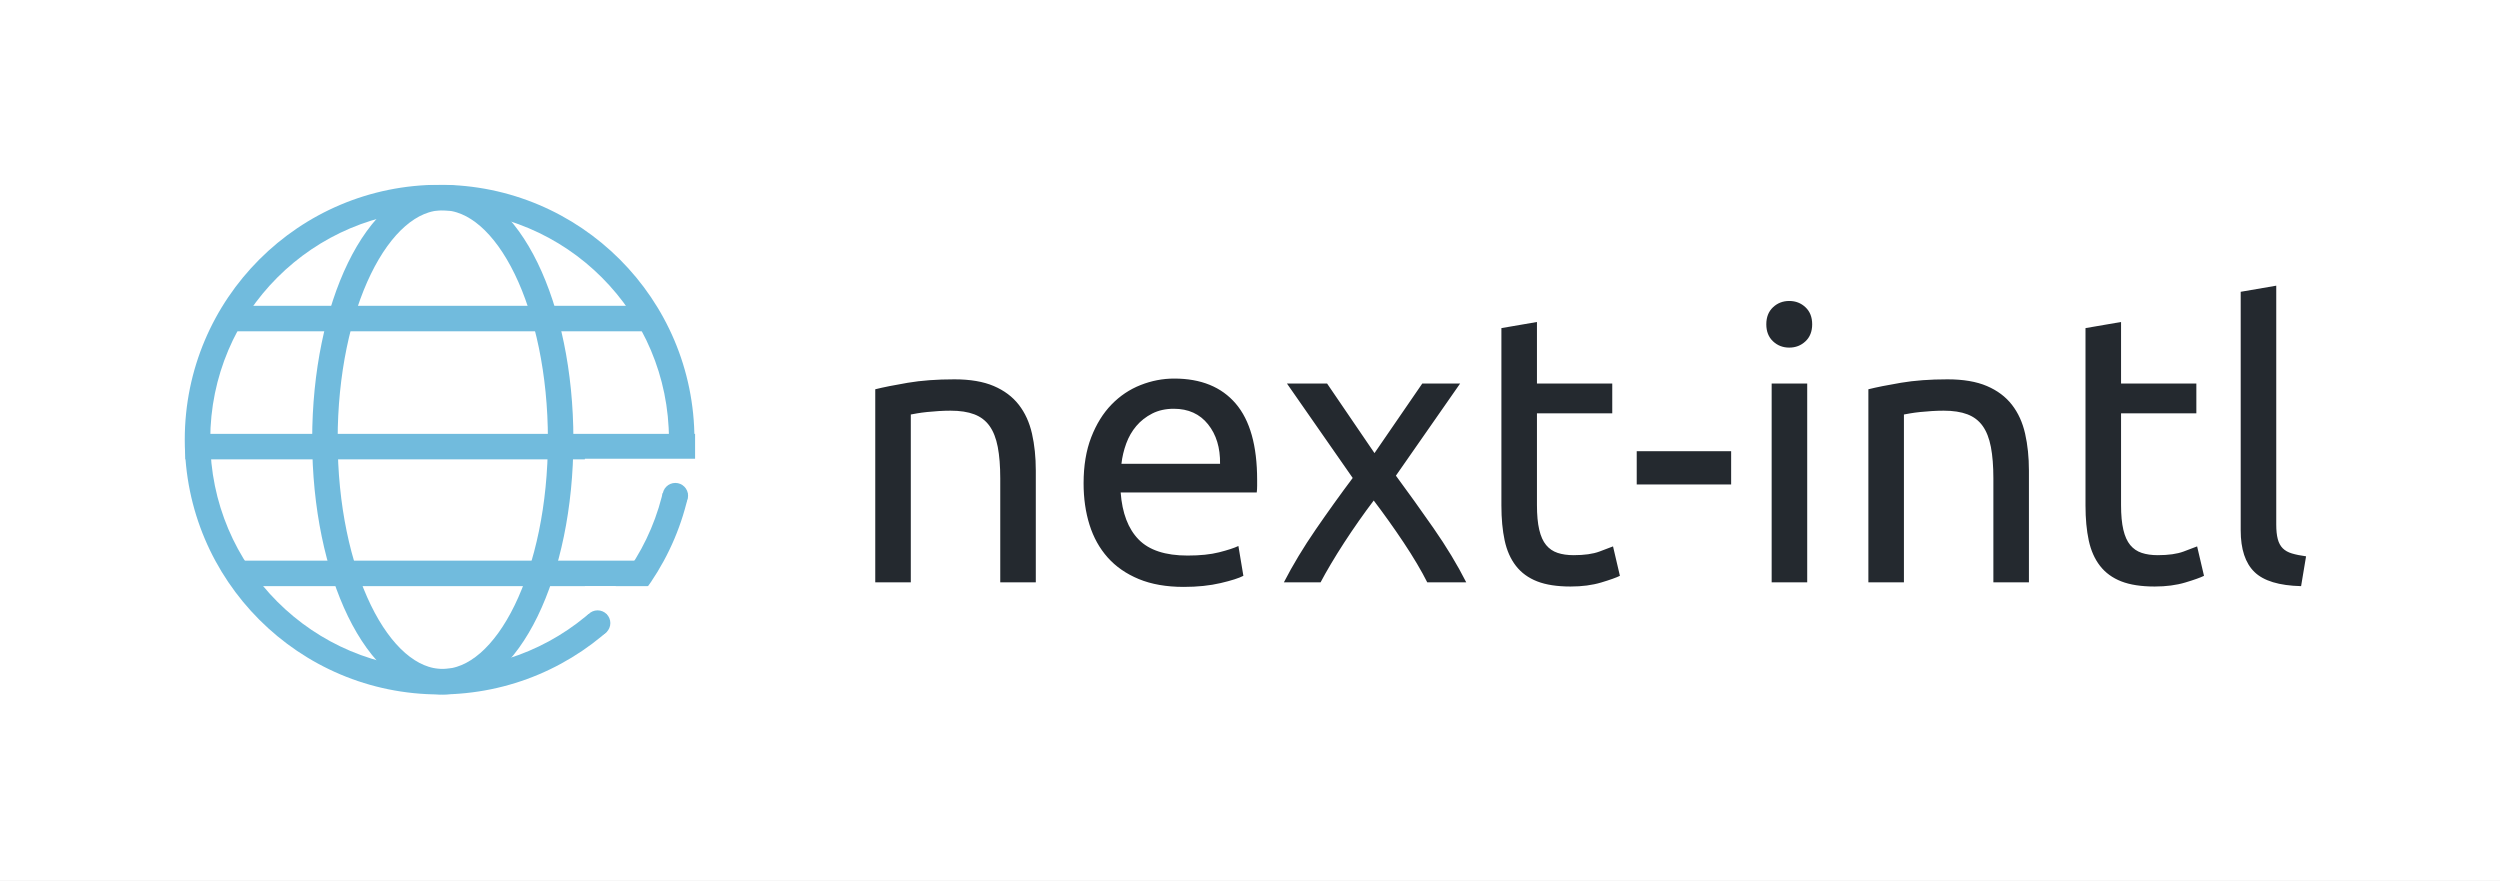
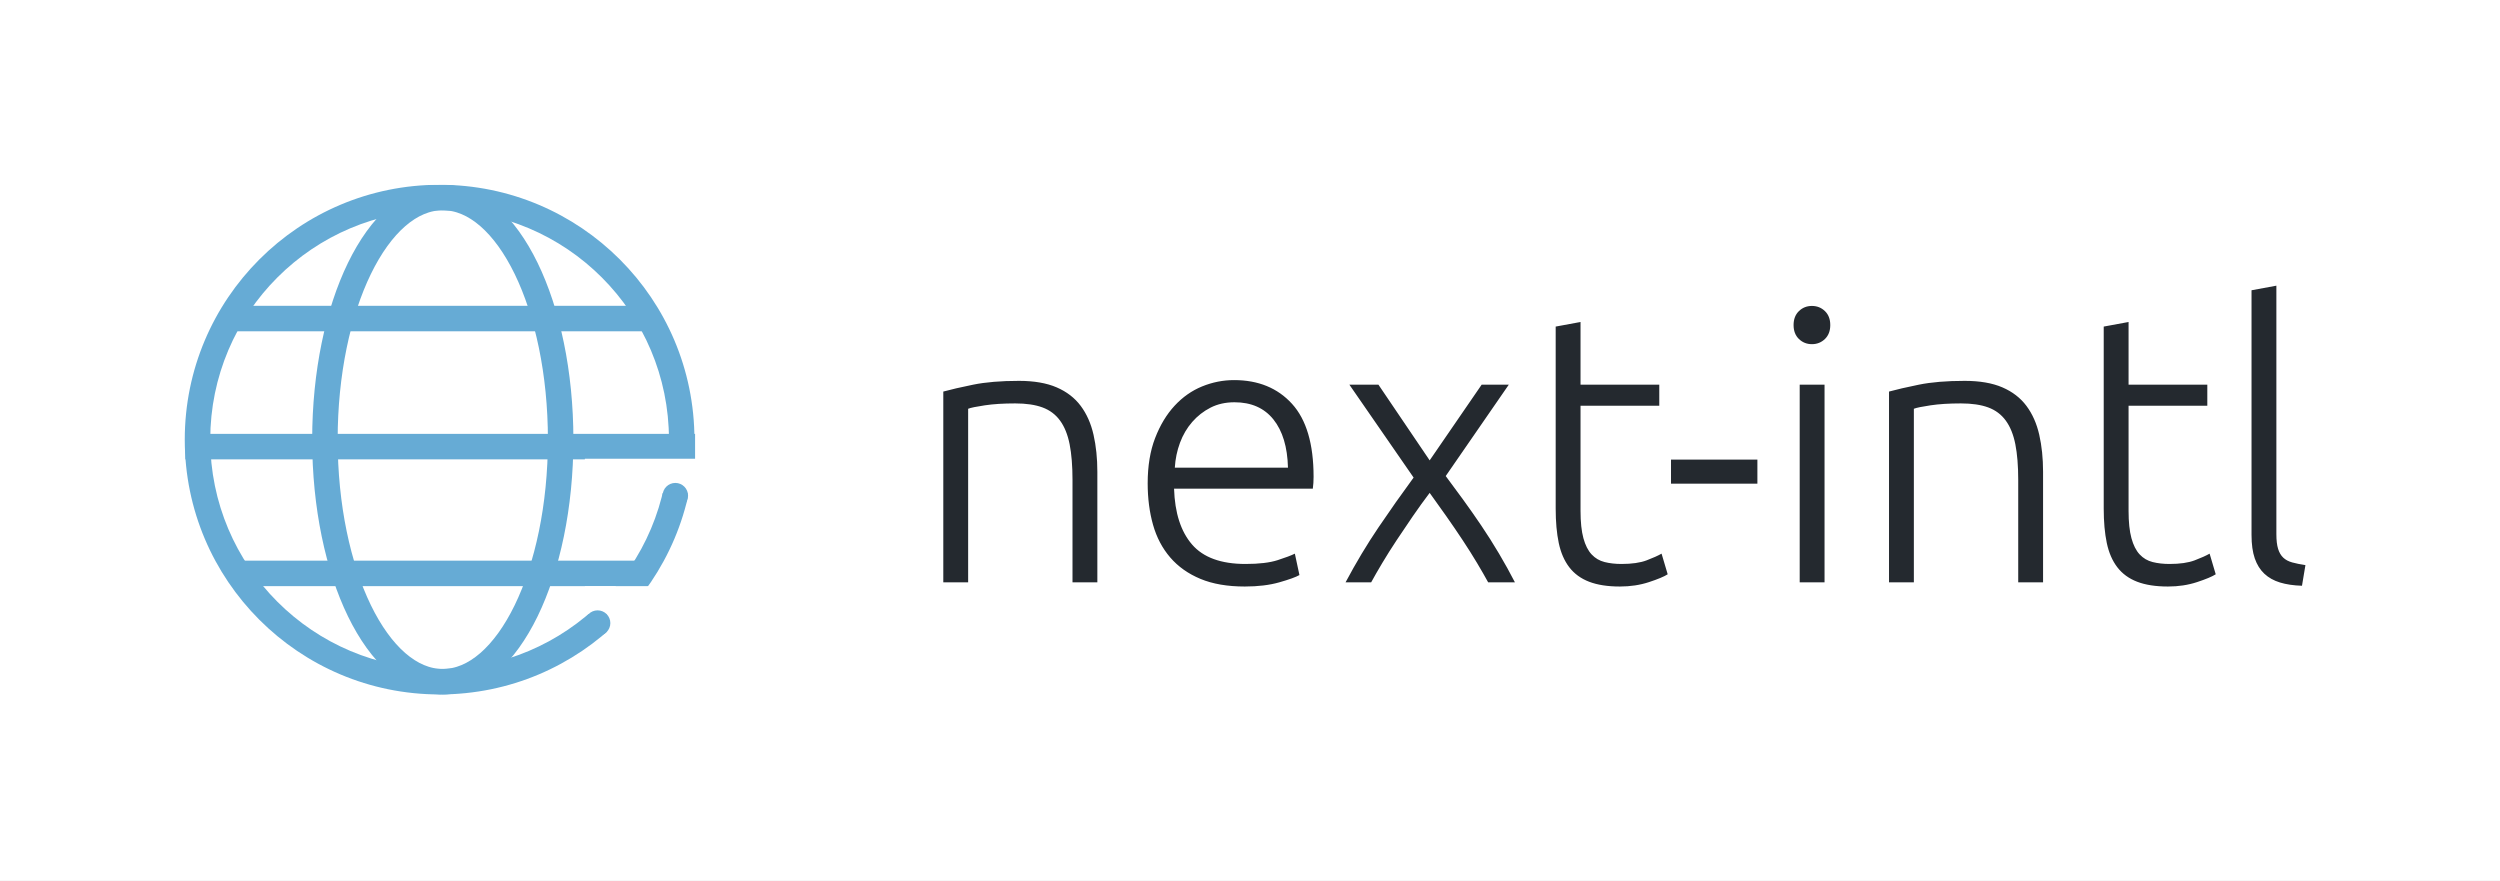
<svg xmlns="http://www.w3.org/2000/svg" xmlns:xlink="http://www.w3.org/1999/xlink" width="1962px" height="691px" viewBox="0 0 1962 691" version="1.1">
  <defs>
    <path d="M0,0 L519,0 L519,215 L378,215 L378,242 L458.5,242 L458.5,315 L378,315 L378,337 L395,337 L395,468 L0,468 L0,0 Z" id="path-1" />
  </defs>
-   <g id="logo" stroke="none" stroke-width="1" fill="none" fill-rule="evenodd">
+   <g id="Artboard-Copy-20" stroke="none" stroke-width="1" fill="none" fill-rule="evenodd">
    <rect fill="#FFFFFF" x="0" y="0" width="1962" height="691" />
    <g id="Group-2" transform="translate(81, 145)">
      <mask id="mask-2" fill="white">
        <use xlink:href="#path-1" />
      </mask>
      <g id="Combined-Shape" />
      <g id="Group" mask="url(#mask-2)">
        <g transform="translate(64, 0)">
-           <path d="M200,0 C310.457,0 400,89.543 400,200 C400,310.457 310.457,400 200,400 C89.543,400 0,310.457 0,200 C0,89.543 89.543,0 200,0 Z M200,20 C100.589,20 20,100.589 20,200 C20,299.411 100.589,380 200,380 C299.411,380 380,299.411 380,200 C380,100.589 299.411,20 200,20 Z" id="Oval" stroke="none" fill="#71BBDD" fill-rule="nonzero" />
-           <ellipse id="Oval" stroke="#71BBDD" stroke-width="20" fill="none" cx="202.5" cy="200" rx="92.5" ry="190" />
-           <line x1="0.5" y1="205.5" x2="400.5" y2="205.5" id="Line" stroke="#71BBDD" stroke-width="20" fill="none" />
-           <line x1="39" y1="105" x2="360" y2="105" id="Line-Copy" stroke="#71BBDD" stroke-width="20" fill="none" />
-           <line x1="39" y1="305" x2="360" y2="305" id="Line-Copy-2" stroke="#71BBDD" stroke-width="20" fill="none" />
+           <path d="M200,0 C310.457,0 400,89.543 400,200 C400,310.457 310.457,400 200,400 C89.543,400 0,310.457 0,200 C0,89.543 89.543,0 200,0 Z M200,20 C100.589,20 20,100.589 20,200 C20,299.411 100.589,380 200,380 C299.411,380 380,299.411 380,200 C380,100.589 299.411,20 200,20 Z" id="Oval" stroke="none" fill="#66ABD5" fill-rule="nonzero" />
+           <ellipse id="Oval" stroke="#66ABD5" stroke-width="20" fill="none" cx="202.5" cy="200" rx="92.5" ry="190" />
+           <line x1="0.5" y1="205.5" x2="400.5" y2="205.5" id="Line" stroke="#66ABD5" stroke-width="20" fill="none" />
+           <line x1="39" y1="105" x2="360" y2="105" id="Line-Copy" stroke="#66ABD5" stroke-width="20" fill="none" />
+           <line x1="39" y1="305" x2="360" y2="305" id="Line-Copy-2" stroke="#66ABD5" stroke-width="20" fill="none" />
        </g>
      </g>
    </g>
-     <circle id="Oval" fill="#71BBDD" cx="530" cy="389" r="10" />
-     <circle id="Oval-Copy" fill="#71BBDD" cx="469" cy="489" r="10" />
-     <path d="M714.8,457 L714.8,325.3 C715.8,325.1 717.45,324.8 719.75,324.4 C722.05,324 724.65,323.65 727.55,323.35 C730.45,323.05 733.5,322.8 736.7,322.6 C739.9,322.4 743,322.3 746,322.3 C753.4,322.3 759.6,323.25 764.6,325.15 C769.6,327.05 773.6,330.1 776.6,334.3 C779.6,338.5 781.75,344 783.05,350.8 C784.35,357.6 785,365.8 785,375.4 L785,375.4 L785,457 L812.9,457 L812.9,369.4 C812.9,358.8 811.9,349.1 809.9,340.3 C807.9,331.5 804.45,323.95 799.55,317.65 C794.65,311.35 788.1,306.45 779.9,302.95 C771.7,299.45 761.4,297.7 749,297.7 C735.2,297.7 723,298.6 712.4,300.4 C701.8,302.2 693.3,303.9 686.9,305.5 L686.9,305.5 L686.9,457 L714.8,457 Z M929,460.6 C939.8,460.6 949.45,459.6 957.95,457.6 C966.45,455.6 972.4,453.7 975.8,451.9 L975.8,451.9 L971.9,428.5 C968.5,430.1 963.45,431.75 956.75,433.45 C950.05,435.15 941.8,436 932,436 C914.6,436 901.8,431.8 893.6,423.4 C885.4,415 880.7,402.7 879.5,386.5 L879.5,386.5 L986.3,386.5 C986.5,384.9 986.6,383.15 986.6,381.25 L986.6,381.25 L986.6,376.6 C986.6,349.8 981,329.85 969.8,316.75 C958.6,303.65 942.5,297.1 921.5,297.1 C912.5,297.1 903.7,298.8 895.1,302.2 C886.5,305.6 878.9,310.7 872.3,317.5 C865.7,324.3 860.4,332.85 856.4,343.15 C852.4,353.45 850.4,365.5 850.4,379.3 C850.4,391.1 851.95,401.95 855.05,411.85 C858.15,421.75 862.9,430.3 869.3,437.5 C875.7,444.7 883.85,450.35 893.75,454.45 C903.65,458.55 915.4,460.6 929,460.6 Z M957.5,364 L880.1,364 C880.7,358.6 881.95,353.3 883.85,348.1 C885.75,342.9 888.4,338.3 891.8,334.3 C895.2,330.3 899.35,327.05 904.25,324.55 C909.15,322.05 914.8,320.8 921.2,320.8 C932.6,320.8 941.55,324.85 948.05,332.95 C954.55,341.05 957.7,351.4 957.5,364 L957.5,364 Z M1036.4,457 C1038.6,452.8 1041.3,448 1044.5,442.6 C1047.7,437.2 1051.15,431.65 1054.85,425.95 C1058.55,420.25 1062.4,414.55 1066.4,408.85 C1070.4,403.15 1074.3,397.8 1078.1,392.8 C1081.9,397.8 1085.8,403.1 1089.8,408.7 C1093.8,414.3 1097.7,419.95 1101.5,425.65 C1105.3,431.35 1108.8,436.9 1112,442.3 C1115.2,447.7 1117.9,452.6 1120.1,457 L1120.1,457 L1150.7,457 C1143.7,443.2 1135.15,429.05 1125.05,414.55 C1114.95,400.05 1105.1,386.3 1095.5,373.3 L1095.5,373.3 L1145.9,301 L1116.2,301 L1078.7,355.6 L1041.5,301 L1010,301 L1061.6,375.1 C1052,387.9 1042.35,401.35 1032.65,415.45 C1022.95,429.55 1014.6,443.4 1007.6,457 L1007.6,457 L1036.4,457 Z M1232.6,460.3 C1241.6,460.3 1249.6,459.25 1256.6,457.15 C1263.6,455.05 1268.5,453.3 1271.3,451.9 L1271.3,451.9 L1265.9,428.8 L1265.9,428.8 L1265.479,428.967 C1263.42,429.782 1260.01,431.077 1255.25,432.85 C1250.15,434.75 1243.4,435.7 1235,435.7 C1230.2,435.7 1226,435.1 1222.4,433.9 C1218.8,432.7 1215.8,430.65 1213.4,427.75 C1211,424.85 1209.2,420.85 1208,415.75 C1206.8,410.65 1206.2,404.2 1206.2,396.4 L1206.2,396.4 L1206.2,324.4 L1265.3,324.4 L1265.3,301 L1206.2,301 L1206.2,252.7 L1178.3,257.5 L1178.3,396.7 C1178.3,407.1 1179.15,416.25 1180.85,424.15 C1182.55,432.05 1185.5,438.7 1189.7,444.1 C1193.9,449.5 1199.45,453.55 1206.35,456.25 C1213.25,458.95 1222,460.3 1232.6,460.3 Z M1358.6,380.2 L1358.6,354.1 L1284.5,354.1 L1284.5,380.2 L1358.6,380.2 Z M1404.2,272.8 C1409.2,272.8 1413.45,271.15 1416.95,267.85 C1420.45,264.55 1422.2,260.1 1422.2,254.5 C1422.2,248.9 1420.45,244.45 1416.95,241.15 C1413.45,237.85 1409.2,236.2 1404.2,236.2 C1399.2,236.2 1394.95,237.85 1391.45,241.15 C1387.95,244.45 1386.2,248.9 1386.2,254.5 C1386.2,260.1 1387.95,264.55 1391.45,267.85 C1394.95,271.15 1399.2,272.8 1404.2,272.8 Z M1418.3,457 L1418.3,301 L1390.4,301 L1390.4,457 L1418.3,457 Z M1494.2,457 L1494.2,325.3 C1495.2,325.1 1496.85,324.8 1499.15,324.4 C1501.45,324 1504.05,323.65 1506.95,323.35 C1509.85,323.05 1512.9,322.8 1516.1,322.6 C1519.3,322.4 1522.4,322.3 1525.4,322.3 C1532.8,322.3 1539,323.25 1544,325.15 C1549,327.05 1553,330.1 1556,334.3 C1559,338.5 1561.15,344 1562.45,350.8 C1563.75,357.6 1564.4,365.8 1564.4,375.4 L1564.4,375.4 L1564.4,457 L1592.3,457 L1592.3,369.4 C1592.3,358.8 1591.3,349.1 1589.3,340.3 C1587.3,331.5 1583.85,323.95 1578.95,317.65 C1574.05,311.35 1567.5,306.45 1559.3,302.95 C1551.1,299.45 1540.8,297.7 1528.4,297.7 C1514.6,297.7 1502.4,298.6 1491.8,300.4 C1481.2,302.2 1472.7,303.9 1466.3,305.5 L1466.3,305.5 L1466.3,457 L1494.2,457 Z M1691,460.3 C1700,460.3 1708,459.25 1715,457.15 C1722,455.05 1726.9,453.3 1729.7,451.9 L1729.7,451.9 L1724.3,428.8 L1724.3,428.8 L1723.879,428.967 C1721.82,429.782 1718.41,431.077 1713.65,432.85 C1708.55,434.75 1701.8,435.7 1693.4,435.7 C1688.6,435.7 1684.4,435.1 1680.8,433.9 C1677.2,432.7 1674.2,430.65 1671.8,427.75 C1669.4,424.85 1667.6,420.85 1666.4,415.75 C1665.2,410.65 1664.6,404.2 1664.6,396.4 L1664.6,396.4 L1664.6,324.4 L1723.7,324.4 L1723.7,301 L1664.6,301 L1664.6,252.7 L1636.7,257.5 L1636.7,396.7 C1636.7,407.1 1637.55,416.25 1639.25,424.15 C1640.95,432.05 1643.9,438.7 1648.1,444.1 C1652.3,449.5 1657.85,453.55 1664.75,456.25 C1671.65,458.95 1680.4,460.3 1691,460.3 Z M1805.9,460 L1809.8,436.6 C1805.4,436 1801.7,435.25 1798.7,434.35 C1795.7,433.45 1793.3,432.1 1791.5,430.3 C1789.7,428.5 1788.4,426.1 1787.6,423.1 C1786.8,420.1 1786.4,416.3 1786.4,411.7 L1786.4,411.7 L1786.4,224.2 L1758.5,229 L1758.5,416.2 C1758.5,431 1762.1,441.9 1769.3,448.9 C1776.5,455.9 1788.7,459.6 1805.9,460 L1805.9,460 Z" id="next-intl" fill="#24292F" fill-rule="nonzero" />
+     <circle id="Oval" fill="#66ABD5" cx="530" cy="389" r="10" />
+     <circle id="Oval-Copy" fill="#66ABD5" cx="469" cy="489" r="10" />
+     <path d="M759.8,457 L759.8,320.8 C761.8,320 766.15,319.1 772.85,318.1 C779.55,317.1 787.5,316.6 796.7,316.6 C805.3,316.6 812.45,317.65 818.15,319.75 C823.85,321.85 828.45,325.3 831.95,330.1 C835.45,334.9 837.95,341.1 839.45,348.7 C840.95,356.3 841.7,365.6 841.7,376.6 L841.7,376.6 L841.7,457 L861.2,457 L861.2,370.3 C861.2,359.7 860.2,350 858.2,341.2 C856.2,332.4 852.85,324.85 848.15,318.55 C843.45,312.25 837.15,307.4 829.25,304 C821.35,300.6 811.5,298.9 799.7,298.9 C785.5,298.9 773.5,299.9 763.7,301.9 C753.9,303.9 746.1,305.7 740.3,307.3 L740.3,307.3 L740.3,457 L759.8,457 Z M976.9,460.3 C987.3,460.3 996.35,459.2 1004.05,457 C1011.75,454.8 1017,452.9 1019.8,451.3 L1019.8,451.3 L1016.2,434.5 C1013.4,435.9 1008.9,437.6 1002.7,439.6 C996.5,441.6 988.1,442.6 977.5,442.6 C958.3,442.6 944.3,437.5 935.5,427.3 C926.7,417.1 922,402.5 921.4,383.5 L921.4,383.5 L1030.3,383.5 C1030.5,382.1 1030.65,380.6 1030.75,379 C1030.85,377.4 1030.9,375.8 1030.9,374.2 C1030.9,348.4 1025.25,329.3 1013.95,316.9 C1002.65,304.5 987.5,298.3 968.5,298.3 C959.9,298.3 951.55,299.95 943.45,303.25 C935.35,306.55 928.15,311.6 921.85,318.4 C915.55,325.2 910.45,333.65 906.55,343.75 C902.65,353.85 900.7,365.7 900.7,379.3 C900.7,391.1 902.1,401.95 904.9,411.85 C907.7,421.75 912.2,430.3 918.4,437.5 C924.6,444.7 932.5,450.3 942.1,454.3 C951.7,458.3 963.3,460.3 976.9,460.3 Z M1010.8,367 L922,367 C922.4,360.2 923.75,353.7 926.05,347.5 C928.35,341.3 931.55,335.85 935.65,331.15 C939.75,326.45 944.55,322.7 950.05,319.9 C955.55,317.1 961.8,315.7 968.8,315.7 C982,315.7 992.2,320.2 999.4,329.2 C1006.6,338.2 1010.4,350.8 1010.8,367 L1010.8,367 Z M1076.1,457 C1078.5,452.6 1081.4,447.55 1084.8,441.85 C1088.2,436.15 1091.95,430.2 1096.05,424 C1100.15,417.8 1104.4,411.5 1108.8,405.1 C1113.2,398.7 1117.6,392.6 1122,386.8 C1126.2,392.6 1130.55,398.7 1135.05,405.1 C1139.55,411.5 1143.85,417.8 1147.95,424 C1152.05,430.2 1155.8,436.15 1159.2,441.85 C1162.6,447.55 1165.5,452.6 1167.9,457 L1167.9,457 L1188.9,457 C1185.1,449.6 1180.95,442.1 1176.45,434.5 C1171.95,426.9 1167.3,419.55 1162.5,412.45 C1157.7,405.35 1152.9,398.5 1148.1,391.9 C1143.3,385.3 1138.8,379.2 1134.6,373.6 L1134.6,373.6 L1184.1,301.9 L1162.8,301.9 L1122,361.3 L1081.8,301.9 L1059,301.9 L1109.4,374.8 C1100,387.6 1090.8,400.65 1081.8,413.95 C1072.8,427.25 1064.2,441.6 1056,457 L1056,457 L1076.1,457 Z M1271.3,460.3 C1279.5,460.3 1287.1,459.15 1294.1,456.85 C1301.1,454.55 1306,452.5 1308.8,450.7 L1308.8,450.7 L1304,434.5 C1301.2,436.1 1297.3,437.85 1292.3,439.75 C1287.3,441.65 1280.7,442.6 1272.5,442.6 C1267.7,442.6 1263.3,442.1 1259.3,441.1 C1255.3,440.1 1251.9,438.1 1249.1,435.1 C1246.3,432.1 1244.15,427.85 1242.65,422.35 C1241.15,416.85 1240.4,409.7 1240.4,400.9 L1240.4,400.9 L1240.4,318.4 L1302.2,318.4 L1302.2,301.9 L1240.4,301.9 L1240.4,252.7 L1220.9,256.3 L1220.9,399.1 C1220.9,409.5 1221.7,418.5 1223.3,426.1 C1224.9,433.7 1227.65,440.05 1231.55,445.15 C1235.45,450.25 1240.65,454.05 1247.15,456.55 C1253.65,459.05 1261.7,460.3 1271.3,460.3 Z M1379.2,379.6 L1379.2,360.7 L1311.4,360.7 L1311.4,379.6 L1379.2,379.6 Z M1422,270.1 C1426,270.1 1429.4,268.75 1432.2,266.05 C1435,263.35 1436.4,259.7 1436.4,255.1 C1436.4,250.5 1435,246.85 1432.2,244.15 C1429.4,241.45 1426,240.1 1422,240.1 C1418,240.1 1414.6,241.45 1411.8,244.15 C1409,246.85 1407.6,250.5 1407.6,255.1 C1407.6,259.7 1409,263.35 1411.8,266.05 C1414.6,268.75 1418,270.1 1422,270.1 Z M1431.9,457 L1431.9,301.9 L1412.4,301.9 L1412.4,457 L1431.9,457 Z M1502,457 L1502,320.8 C1504,320 1508.35,319.1 1515.05,318.1 C1521.75,317.1 1529.7,316.6 1538.9,316.6 C1547.5,316.6 1554.65,317.65 1560.35,319.75 C1566.05,321.85 1570.65,325.3 1574.15,330.1 C1577.65,334.9 1580.15,341.1 1581.65,348.7 C1583.15,356.3 1583.9,365.6 1583.9,376.6 L1583.9,376.6 L1583.9,457 L1603.4,457 L1603.4,370.3 C1603.4,359.7 1602.4,350 1600.4,341.2 C1598.4,332.4 1595.05,324.85 1590.35,318.55 C1585.65,312.25 1579.35,307.4 1571.45,304 C1563.55,300.6 1553.7,298.9 1541.9,298.9 C1527.7,298.9 1515.7,299.9 1505.9,301.9 C1496.1,303.9 1488.3,305.7 1482.5,307.3 L1482.5,307.3 L1482.5,457 L1502,457 Z M1701.4,460.3 C1709.6,460.3 1717.2,459.15 1724.2,456.85 C1731.2,454.55 1736.1,452.5 1738.9,450.7 L1738.9,450.7 L1734.1,434.5 C1731.3,436.1 1727.4,437.85 1722.4,439.75 C1717.4,441.65 1710.8,442.6 1702.6,442.6 C1697.8,442.6 1693.4,442.1 1689.4,441.1 C1685.4,440.1 1682,438.1 1679.2,435.1 C1676.4,432.1 1674.25,427.85 1672.75,422.35 C1671.25,416.85 1670.5,409.7 1670.5,400.9 L1670.5,400.9 L1670.5,318.4 L1732.3,318.4 L1732.3,301.9 L1670.5,301.9 L1670.5,252.7 L1651,256.3 L1651,399.1 C1651,409.5 1651.8,418.5 1653.4,426.1 C1655,433.7 1657.75,440.05 1661.65,445.15 C1665.55,450.25 1670.75,454.05 1677.25,456.55 C1683.75,459.05 1691.8,460.3 1701.4,460.3 Z M1806.6,459.7 L1809.3,443.5 C1805.3,442.9 1801.85,442.2 1798.95,441.4 C1796.05,440.6 1793.7,439.35 1791.9,437.65 C1790.1,435.95 1788.75,433.65 1787.85,430.75 C1786.95,427.85 1786.5,424 1786.5,419.2 L1786.5,419.2 L1786.5,224.2 L1767,227.8 L1767,419.8 C1767,427.2 1767.85,433.35 1769.55,438.25 C1771.25,443.15 1773.75,447.15 1777.05,450.25 C1780.35,453.35 1784.45,455.65 1789.35,457.15 C1794.25,458.65 1800,459.5 1806.6,459.7 L1806.6,459.7 Z" id="next-intl" fill="#24292F" fill-rule="nonzero" />
  </g>
</svg>
